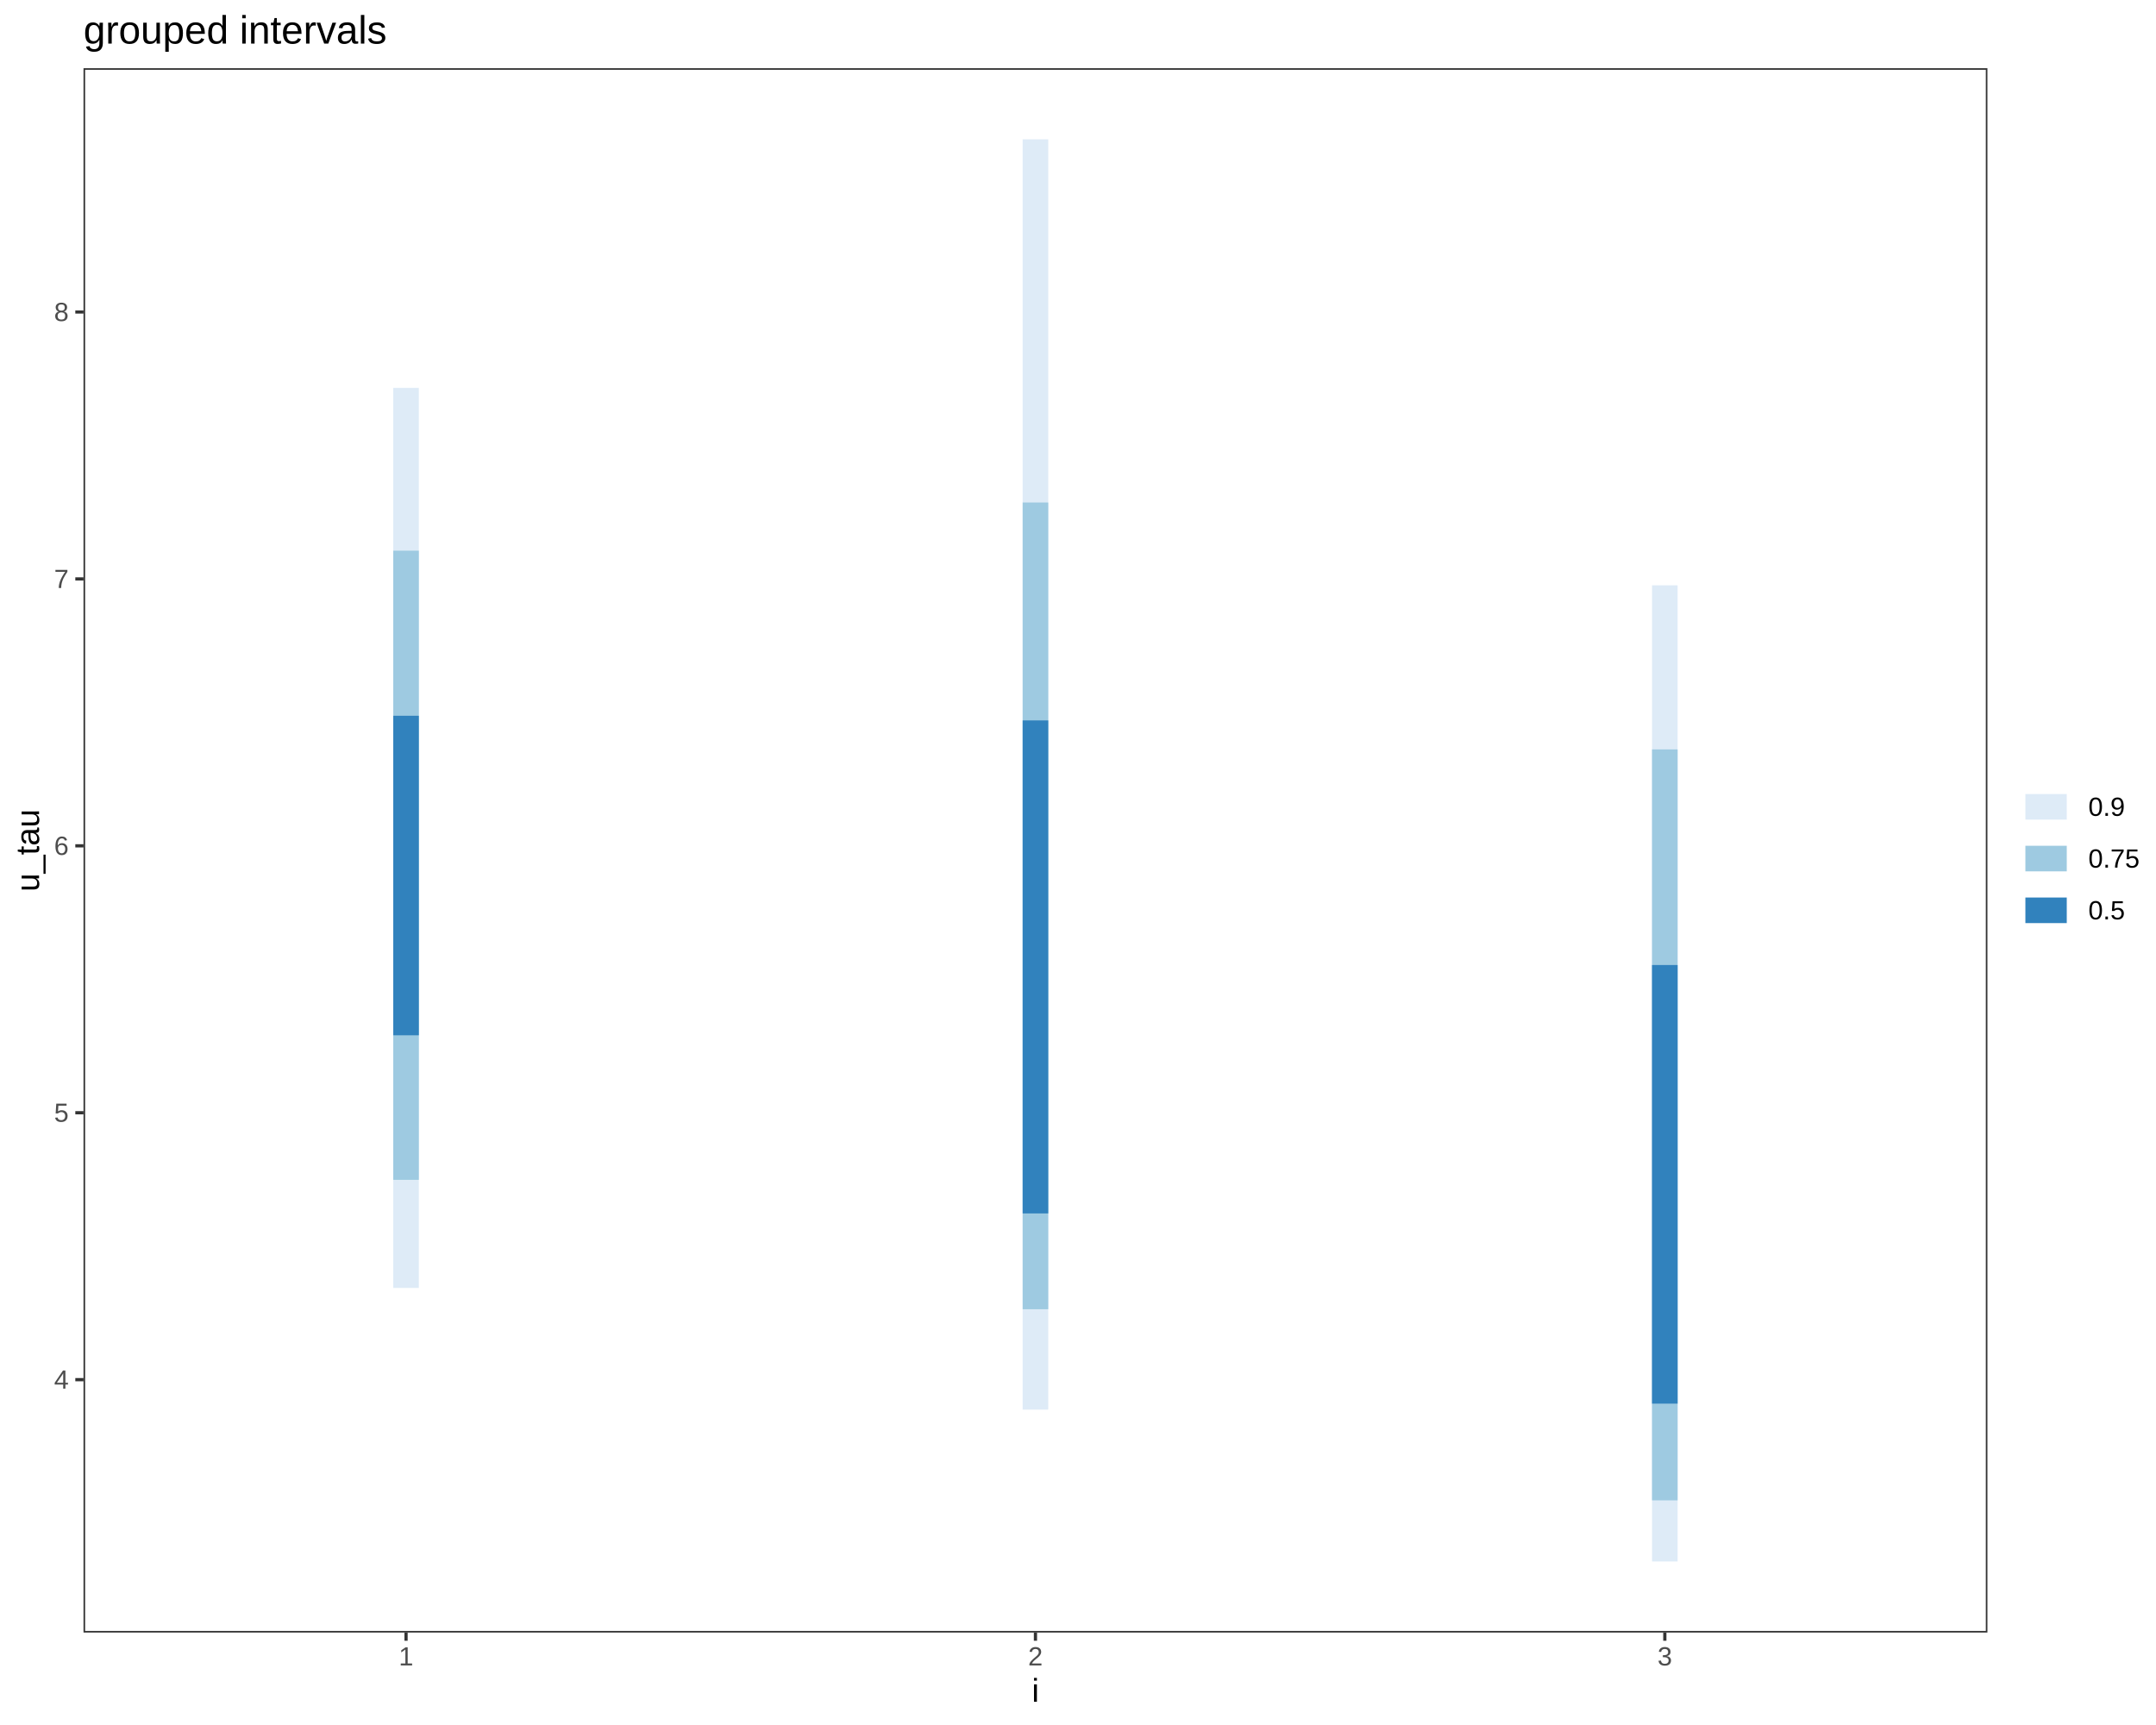
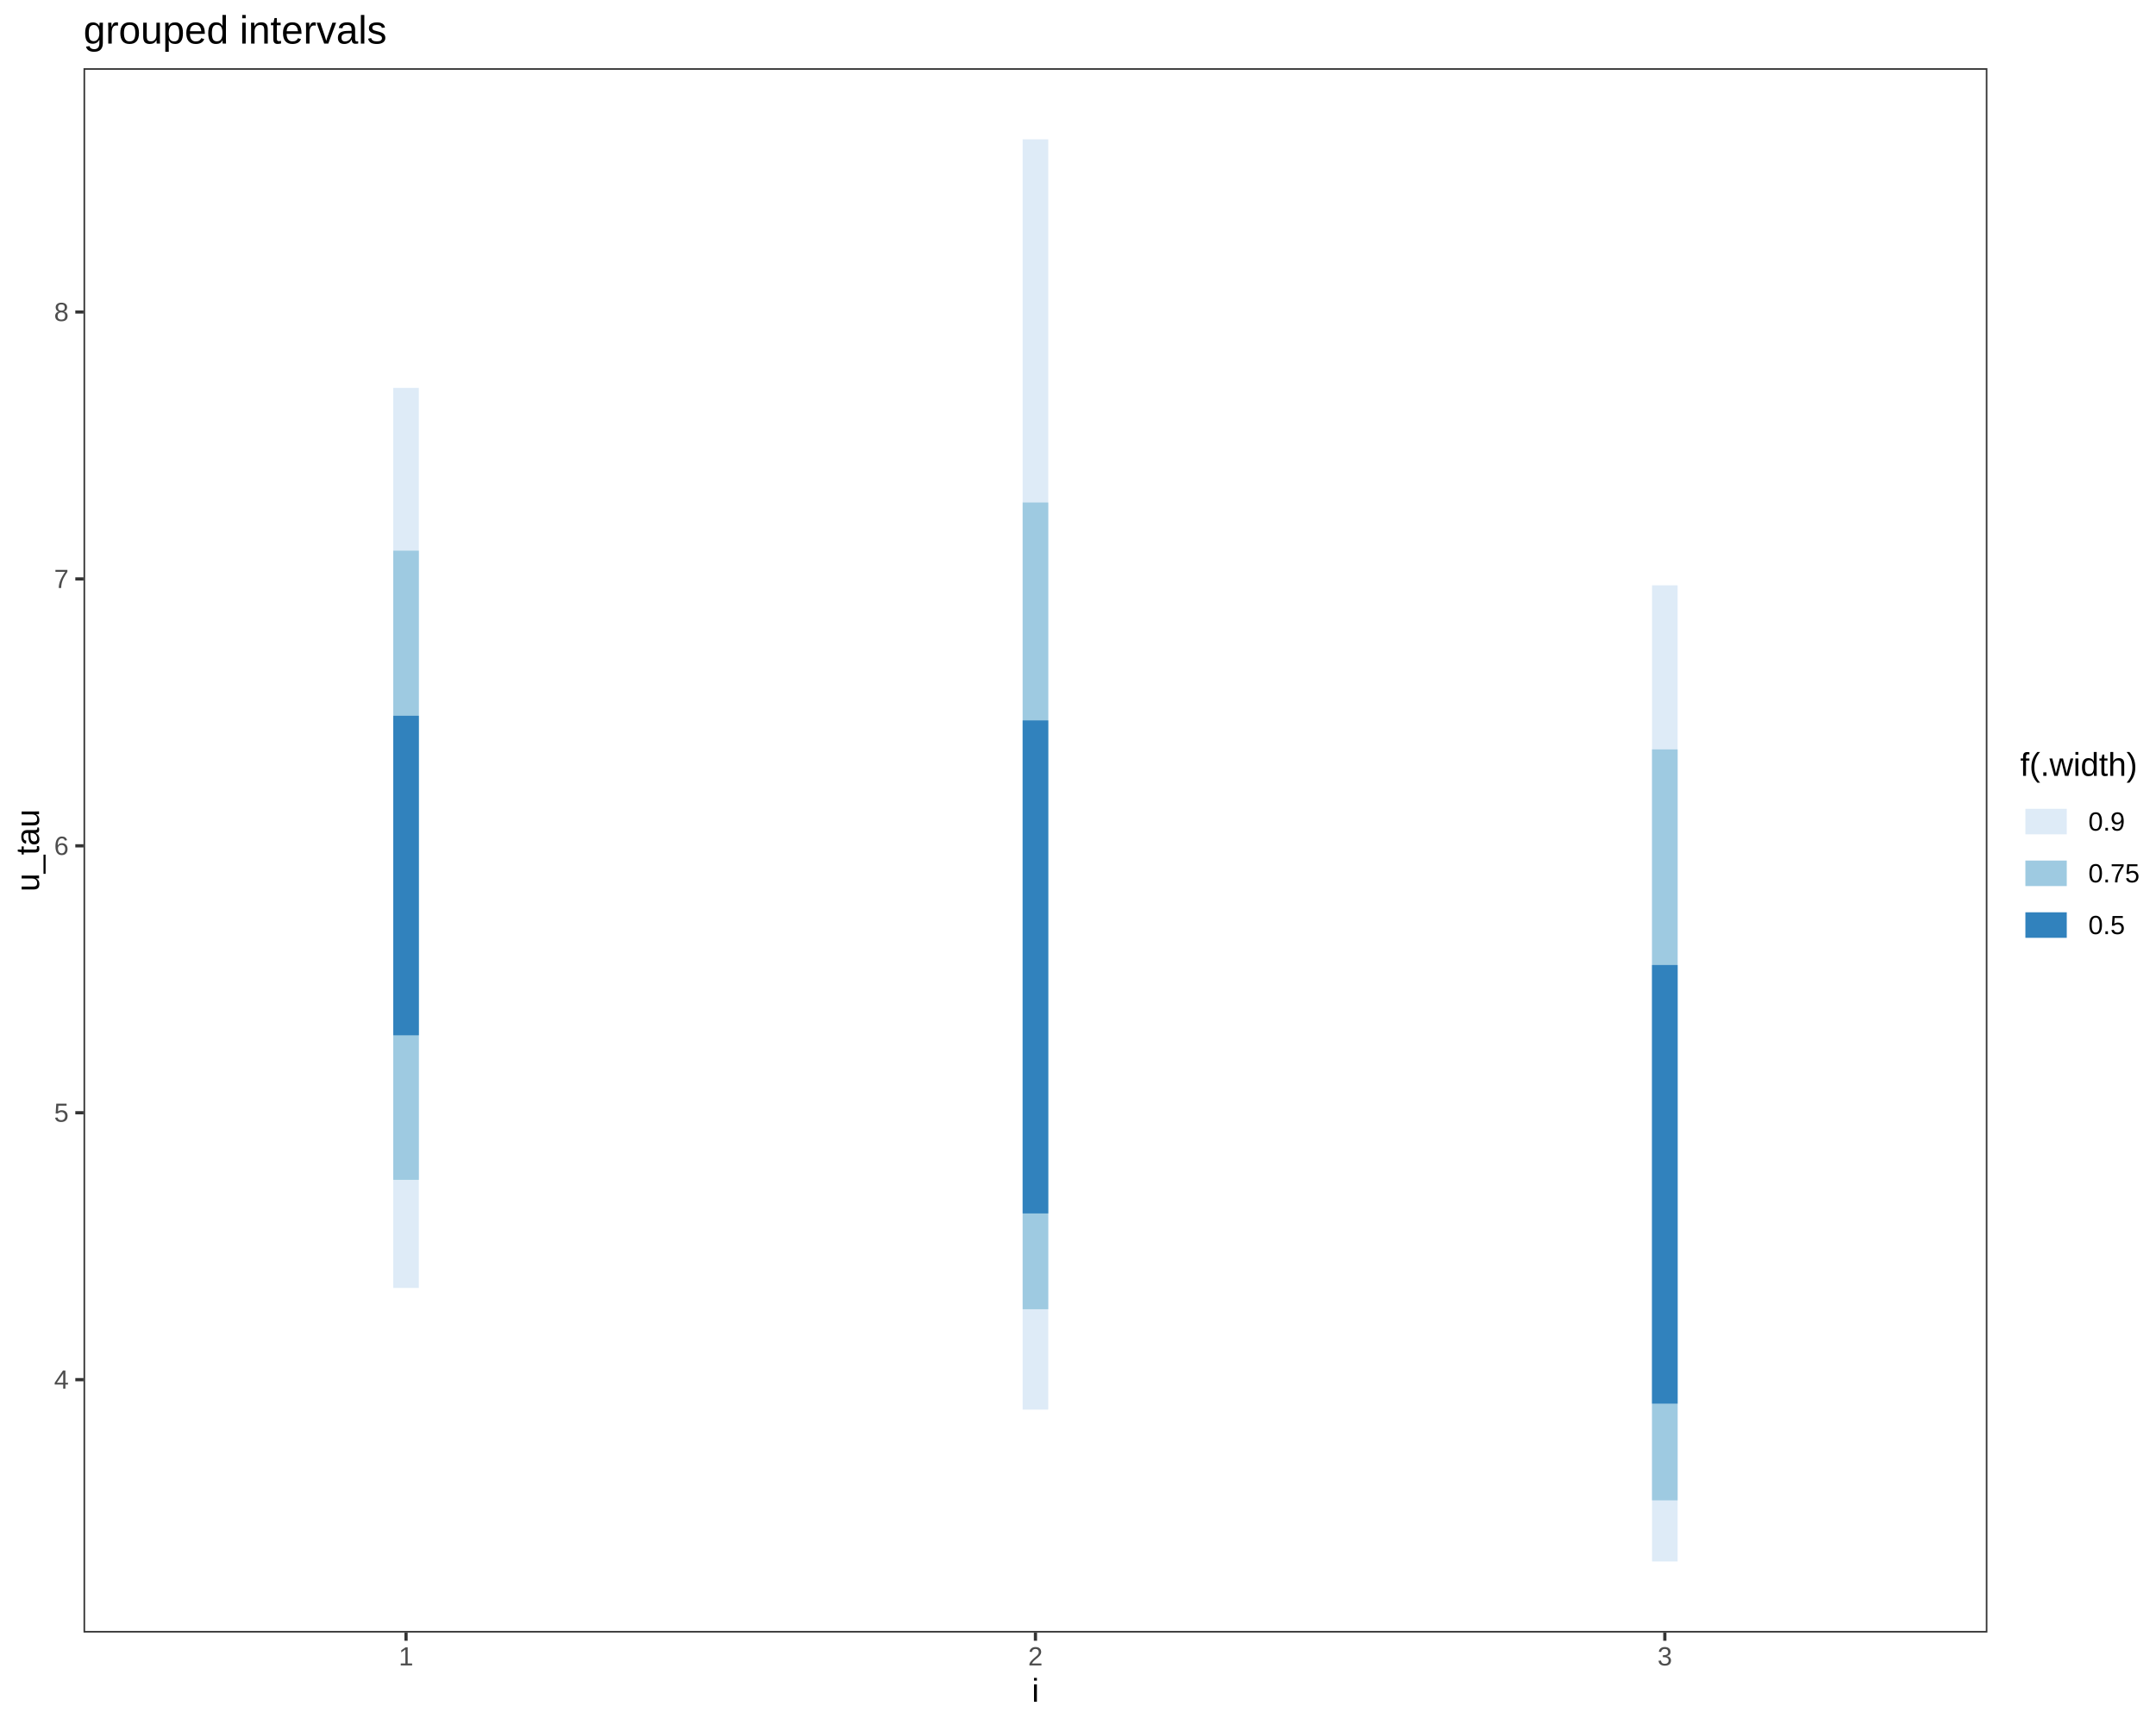
<svg xmlns="http://www.w3.org/2000/svg" viewBox="0 0 720.00 576.00">
  <defs>
    <style type="text/css">
    line, polyline, polygon, path, rect, circle {
      fill: none;
      stroke: #000000;
      stroke-linecap: round;
      stroke-linejoin: round;
      stroke-miterlimit: 10.00;
    }
  </style>
  </defs>
  <rect width="100%" height="100%" style="stroke: none; fill: #FFFFFF;" />
  <rect x="0.00" y="0.00" width="720.00" height="576.00" style="stroke-width: 1.07; stroke: #FFFFFF; fill: #FFFFFF;" />
  <defs>
    <clipPath id="cpMjcuODl8NjYzLjY5fDU0NS4xM3wyMi43Nw==">
      <rect x="27.89" y="22.77" width="635.81" height="522.36" />
    </clipPath>
  </defs>
  <rect x="27.89" y="22.77" width="635.81" height="522.36" style="stroke-width: 1.07; stroke: none; fill: #FFFFFF;" clip-path="url(#cpMjcuODl8NjYzLjY5fDU0NS4xM3wyMi43Nw==)" />
  <line x1="135.60" y1="430.06" x2="135.60" y2="129.52" style="stroke-width: 8.54; stroke: #DEEBF7; stroke-linecap: butt;" clip-path="url(#cpMjcuODl8NjYzLjY5fDU0NS4xM3wyMi43Nw==)" />
  <line x1="345.79" y1="470.69" x2="345.79" y2="46.52" style="stroke-width: 8.54; stroke: #DEEBF7; stroke-linecap: butt;" clip-path="url(#cpMjcuODl8NjYzLjY5fDU0NS4xM3wyMi43Nw==)" />
  <line x1="555.97" y1="521.39" x2="555.97" y2="195.44" style="stroke-width: 8.54; stroke: #DEEBF7; stroke-linecap: butt;" clip-path="url(#cpMjcuODl8NjYzLjY5fDU0NS4xM3wyMi43Nw==)" />
  <line x1="135.60" y1="393.97" x2="135.60" y2="183.88" style="stroke-width: 8.54; stroke: #9ECAE1; stroke-linecap: butt;" clip-path="url(#cpMjcuODl8NjYzLjY5fDU0NS4xM3wyMi43Nw==)" />
  <line x1="345.79" y1="437.16" x2="345.79" y2="167.78" style="stroke-width: 8.54; stroke: #9ECAE1; stroke-linecap: butt;" clip-path="url(#cpMjcuODl8NjYzLjY5fDU0NS4xM3wyMi43Nw==)" />
  <line x1="555.97" y1="500.99" x2="555.97" y2="250.23" style="stroke-width: 8.54; stroke: #9ECAE1; stroke-linecap: butt;" clip-path="url(#cpMjcuODl8NjYzLjY5fDU0NS4xM3wyMi43Nw==)" />
  <line x1="135.60" y1="345.70" x2="135.60" y2="239.01" style="stroke-width: 8.54; stroke: #3182BD; stroke-linecap: butt;" clip-path="url(#cpMjcuODl8NjYzLjY5fDU0NS4xM3wyMi43Nw==)" />
  <line x1="345.79" y1="405.18" x2="345.79" y2="240.55" style="stroke-width: 8.54; stroke: #3182BD; stroke-linecap: butt;" clip-path="url(#cpMjcuODl8NjYzLjY5fDU0NS4xM3wyMi43Nw==)" />
  <line x1="555.97" y1="468.70" x2="555.97" y2="322.24" style="stroke-width: 8.54; stroke: #3182BD; stroke-linecap: butt;" clip-path="url(#cpMjcuODl8NjYzLjY5fDU0NS4xM3wyMi43Nw==)" />
  <rect x="27.89" y="22.77" width="635.81" height="522.36" style="stroke-width: 1.07; stroke: #333333;" clip-path="url(#cpMjcuODl8NjYzLjY5fDU0NS4xM3wyMi43Nw==)" />
  <defs>
    <clipPath id="cpMC4wMHw3MjAuMDB8NTc2LjAwfDAuMDA=">
      <rect x="0.00" y="0.00" width="720.00" height="576.00" />
    </clipPath>
  </defs>
  <g clip-path="url(#cpMC4wMHw3MjAuMDB8NTc2LjAwfDAuMDA=)">
    <text x="18.06" y="463.70" style="font-size: 8.80px; fill: #4D4D4D; font-family: Liberation Sans;" textLength="4.89px" lengthAdjust="spacingAndGlyphs">4</text>
  </g>
  <g clip-path="url(#cpMC4wMHw3MjAuMDB8NTc2LjAwfDAuMDA=)">
    <text x="18.06" y="374.58" style="font-size: 8.80px; fill: #4D4D4D; font-family: Liberation Sans;" textLength="4.89px" lengthAdjust="spacingAndGlyphs">5</text>
  </g>
  <g clip-path="url(#cpMC4wMHw3MjAuMDB8NTc2LjAwfDAuMDA=)">
    <text x="18.06" y="285.46" style="font-size: 8.80px; fill: #4D4D4D; font-family: Liberation Sans;" textLength="4.89px" lengthAdjust="spacingAndGlyphs">6</text>
  </g>
  <g clip-path="url(#cpMC4wMHw3MjAuMDB8NTc2LjAwfDAuMDA=)">
    <text x="18.06" y="196.34" style="font-size: 8.80px; fill: #4D4D4D; font-family: Liberation Sans;" textLength="4.89px" lengthAdjust="spacingAndGlyphs">7</text>
  </g>
  <g clip-path="url(#cpMC4wMHw3MjAuMDB8NTc2LjAwfDAuMDA=)">
    <text x="18.06" y="107.21" style="font-size: 8.80px; fill: #4D4D4D; font-family: Liberation Sans;" textLength="4.89px" lengthAdjust="spacingAndGlyphs">8</text>
  </g>
  <polyline points="25.15,460.68 27.89,460.68 " style="stroke-width: 1.07; stroke: #333333; stroke-linecap: butt;" clip-path="url(#cpMC4wMHw3MjAuMDB8NTc2LjAwfDAuMDA=)" />
  <polyline points="25.15,371.56 27.89,371.56 " style="stroke-width: 1.07; stroke: #333333; stroke-linecap: butt;" clip-path="url(#cpMC4wMHw3MjAuMDB8NTc2LjAwfDAuMDA=)" />
  <polyline points="25.15,282.43 27.89,282.43 " style="stroke-width: 1.07; stroke: #333333; stroke-linecap: butt;" clip-path="url(#cpMC4wMHw3MjAuMDB8NTc2LjAwfDAuMDA=)" />
  <polyline points="25.15,193.31 27.89,193.31 " style="stroke-width: 1.07; stroke: #333333; stroke-linecap: butt;" clip-path="url(#cpMC4wMHw3MjAuMDB8NTc2LjAwfDAuMDA=)" />
  <polyline points="25.15,104.19 27.89,104.19 " style="stroke-width: 1.07; stroke: #333333; stroke-linecap: butt;" clip-path="url(#cpMC4wMHw3MjAuMDB8NTc2LjAwfDAuMDA=)" />
  <polyline points="135.60,547.87 135.60,545.13 " style="stroke-width: 1.07; stroke: #333333; stroke-linecap: butt;" clip-path="url(#cpMC4wMHw3MjAuMDB8NTc2LjAwfDAuMDA=)" />
  <polyline points="345.79,547.87 345.79,545.13 " style="stroke-width: 1.07; stroke: #333333; stroke-linecap: butt;" clip-path="url(#cpMC4wMHw3MjAuMDB8NTc2LjAwfDAuMDA=)" />
  <polyline points="555.97,547.87 555.97,545.13 " style="stroke-width: 1.07; stroke: #333333; stroke-linecap: butt;" clip-path="url(#cpMC4wMHw3MjAuMDB8NTc2LjAwfDAuMDA=)" />
  <g clip-path="url(#cpMC4wMHw3MjAuMDB8NTc2LjAwfDAuMDA=)">
    <text x="133.16" y="556.11" style="font-size: 8.80px; fill: #4D4D4D; font-family: Liberation Sans;" textLength="4.89px" lengthAdjust="spacingAndGlyphs">1</text>
  </g>
  <g clip-path="url(#cpMC4wMHw3MjAuMDB8NTc2LjAwfDAuMDA=)">
    <text x="343.34" y="556.11" style="font-size: 8.80px; fill: #4D4D4D; font-family: Liberation Sans;" textLength="4.89px" lengthAdjust="spacingAndGlyphs">2</text>
  </g>
  <g clip-path="url(#cpMC4wMHw3MjAuMDB8NTc2LjAwfDAuMDA=)">
    <text x="553.53" y="556.11" style="font-size: 8.80px; fill: #4D4D4D; font-family: Liberation Sans;" textLength="4.89px" lengthAdjust="spacingAndGlyphs">3</text>
  </g>
  <g clip-path="url(#cpMC4wMHw3MjAuMDB8NTc2LjAwfDAuMDA=)">
    <text x="344.57" y="568.24" style="font-size: 11.00px; font-family: Liberation Sans;" textLength="2.44px" lengthAdjust="spacingAndGlyphs">i</text>
  </g>
  <g clip-path="url(#cpMC4wMHw3MjAuMDB8NTc2LjAwfDAuMDA=)">
    <text transform="translate(13.04,297.73) rotate(-90)" style="font-size: 11.00px; font-family: Liberation Sans;" textLength="27.56px" lengthAdjust="spacingAndGlyphs">u_tau</text>
  </g>
-   <rect x="674.65" y="255.29" width="39.87" height="57.32" style="stroke-width: 1.07; stroke: none; fill: #FFFFFF;" clip-path="url(#cpMC4wMHw3MjAuMDB8NTc2LjAwfDAuMDA=)" />
-   <rect x="674.65" y="260.77" width="17.28" height="17.28" style="stroke-width: 1.07; stroke: none; fill: #FFFFFF;" clip-path="url(#cpMC4wMHw3MjAuMDB8NTc2LjAwfDAuMDA=)" />
-   <line x1="676.38" y1="269.41" x2="690.20" y2="269.41" style="stroke-width: 8.54; stroke: #DEEBF7; stroke-linecap: butt;" clip-path="url(#cpMC4wMHw3MjAuMDB8NTc2LjAwfDAuMDA=)" />
-   <rect x="674.65" y="278.05" width="17.28" height="17.28" style="stroke-width: 1.07; stroke: none; fill: #FFFFFF;" clip-path="url(#cpMC4wMHw3MjAuMDB8NTc2LjAwfDAuMDA=)" />
-   <line x1="676.38" y1="286.69" x2="690.20" y2="286.69" style="stroke-width: 8.54; stroke: #9ECAE1; stroke-linecap: butt;" clip-path="url(#cpMC4wMHw3MjAuMDB8NTc2LjAwfDAuMDA=)" />
-   <rect x="674.65" y="295.33" width="17.28" height="17.28" style="stroke-width: 1.07; stroke: none; fill: #FFFFFF;" clip-path="url(#cpMC4wMHw3MjAuMDB8NTc2LjAwfDAuMDA=)" />
-   <line x1="676.38" y1="303.97" x2="690.20" y2="303.97" style="stroke-width: 8.54; stroke: #3182BD; stroke-linecap: butt;" clip-path="url(#cpMC4wMHw3MjAuMDB8NTc2LjAwfDAuMDA=)" />
+   <rect x="674.65" y="250.37" width="39.87" height="67.16" style="stroke-width: 1.07; stroke: none; fill: #FFFFFF;" clip-path="url(#cpMC4wMHw3MjAuMDB8NTc2LjAwfDAuMDA=)" />
  <g clip-path="url(#cpMC4wMHw3MjAuMDB8NTc2LjAwfDAuMDA=)">
-     <text x="697.41" y="272.43" style="font-size: 8.80px; font-family: Liberation Sans;" textLength="12.22px" lengthAdjust="spacingAndGlyphs">0.9</text>
+     <text x="674.65" y="259.07" style="font-size: 11.00px; font-family: Liberation Sans;" textLength="39.12px" lengthAdjust="spacingAndGlyphs">f(.width)</text>
+   </g>
+   <rect x="674.65" y="265.69" width="17.28" height="17.28" style="stroke-width: 1.07; stroke: none; fill: #FFFFFF;" clip-path="url(#cpMC4wMHw3MjAuMDB8NTc2LjAwfDAuMDA=)" />
+   <line x1="676.38" y1="274.33" x2="690.20" y2="274.33" style="stroke-width: 8.54; stroke: #DEEBF7; stroke-linecap: butt;" clip-path="url(#cpMC4wMHw3MjAuMDB8NTc2LjAwfDAuMDA=)" />
+   <rect x="674.65" y="282.97" width="17.28" height="17.28" style="stroke-width: 1.07; stroke: none; fill: #FFFFFF;" clip-path="url(#cpMC4wMHw3MjAuMDB8NTc2LjAwfDAuMDA=)" />
+   <line x1="676.38" y1="291.61" x2="690.20" y2="291.61" style="stroke-width: 8.54; stroke: #9ECAE1; stroke-linecap: butt;" clip-path="url(#cpMC4wMHw3MjAuMDB8NTc2LjAwfDAuMDA=)" />
+   <rect x="674.65" y="300.25" width="17.28" height="17.28" style="stroke-width: 1.07; stroke: none; fill: #FFFFFF;" clip-path="url(#cpMC4wMHw3MjAuMDB8NTc2LjAwfDAuMDA=)" />
+   <line x1="676.38" y1="308.89" x2="690.20" y2="308.89" style="stroke-width: 8.54; stroke: #3182BD; stroke-linecap: butt;" clip-path="url(#cpMC4wMHw3MjAuMDB8NTc2LjAwfDAuMDA=)" />
+   <g clip-path="url(#cpMC4wMHw3MjAuMDB8NTc2LjAwfDAuMDA=)">
+     <text x="697.41" y="277.36" style="font-size: 8.80px; font-family: Liberation Sans;" textLength="12.22px" lengthAdjust="spacingAndGlyphs">0.9</text>
  </g>
  <g clip-path="url(#cpMC4wMHw3MjAuMDB8NTc2LjAwfDAuMDA=)">
-     <text x="697.41" y="289.71" style="font-size: 8.80px; font-family: Liberation Sans;" textLength="17.11px" lengthAdjust="spacingAndGlyphs">0.75</text>
+     <text x="697.41" y="294.64" style="font-size: 8.80px; font-family: Liberation Sans;" textLength="17.11px" lengthAdjust="spacingAndGlyphs">0.75</text>
  </g>
  <g clip-path="url(#cpMC4wMHw3MjAuMDB8NTc2LjAwfDAuMDA=)">
-     <text x="697.41" y="306.99" style="font-size: 8.80px; font-family: Liberation Sans;" textLength="12.22px" lengthAdjust="spacingAndGlyphs">0.5</text>
+     <text x="697.41" y="311.92" style="font-size: 8.80px; font-family: Liberation Sans;" textLength="12.22px" lengthAdjust="spacingAndGlyphs">0.5</text>
  </g>
  <g clip-path="url(#cpMC4wMHw3MjAuMDB8NTc2LjAwfDAuMDA=)">
    <text x="27.89" y="14.56" style="font-size: 13.20px; font-family: Liberation Sans;" textLength="101.11px" lengthAdjust="spacingAndGlyphs">grouped intervals</text>
  </g>
</svg>
